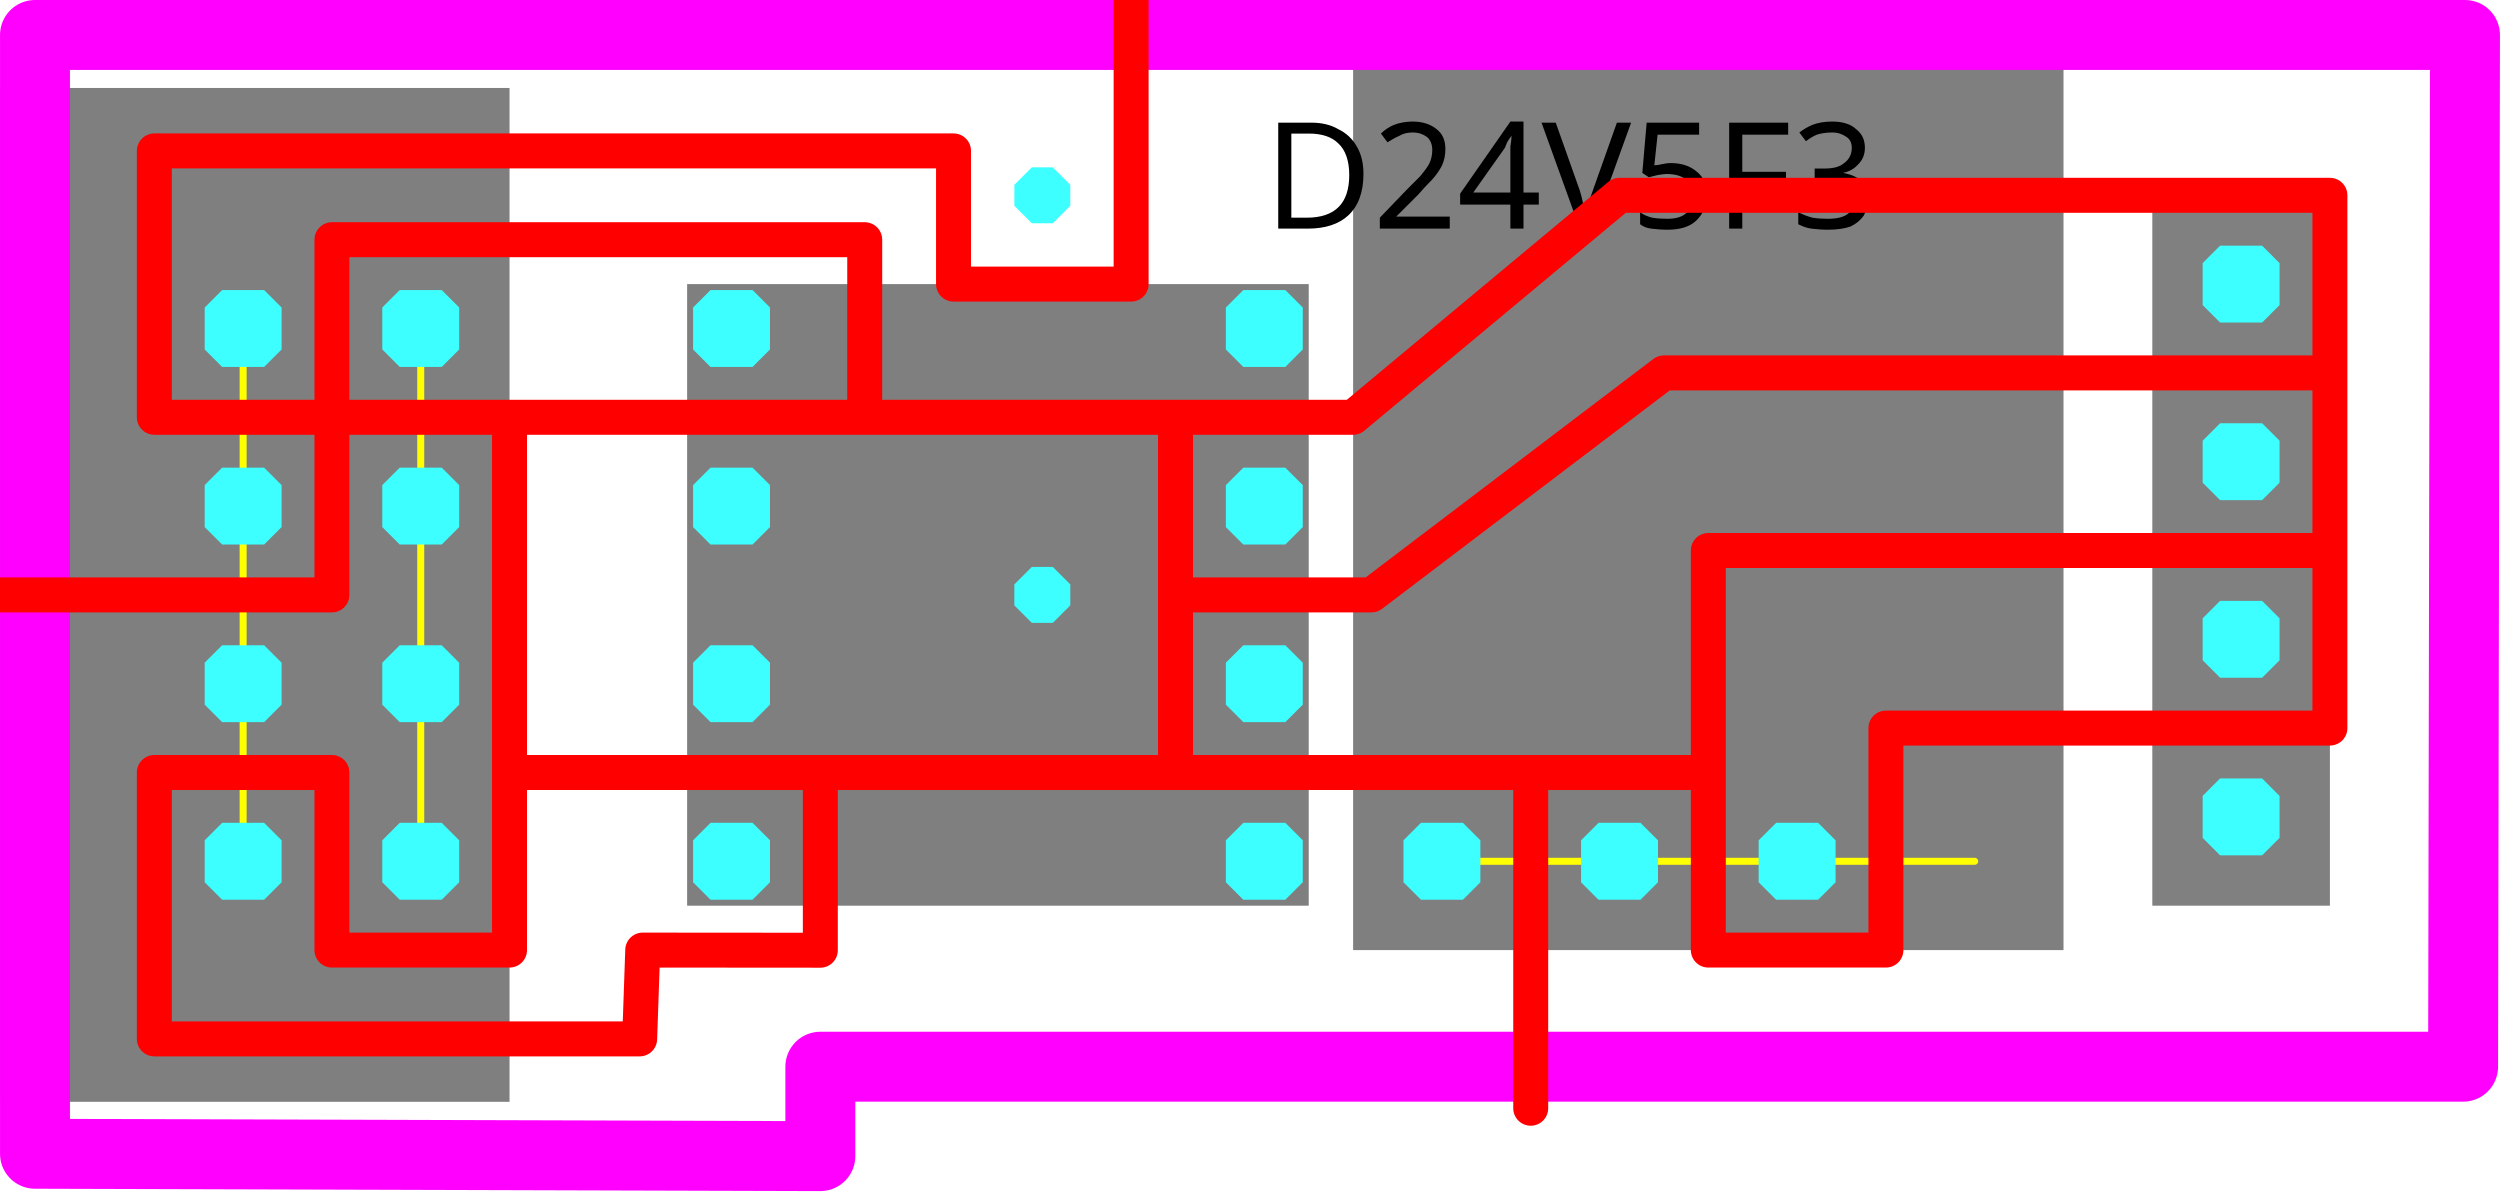
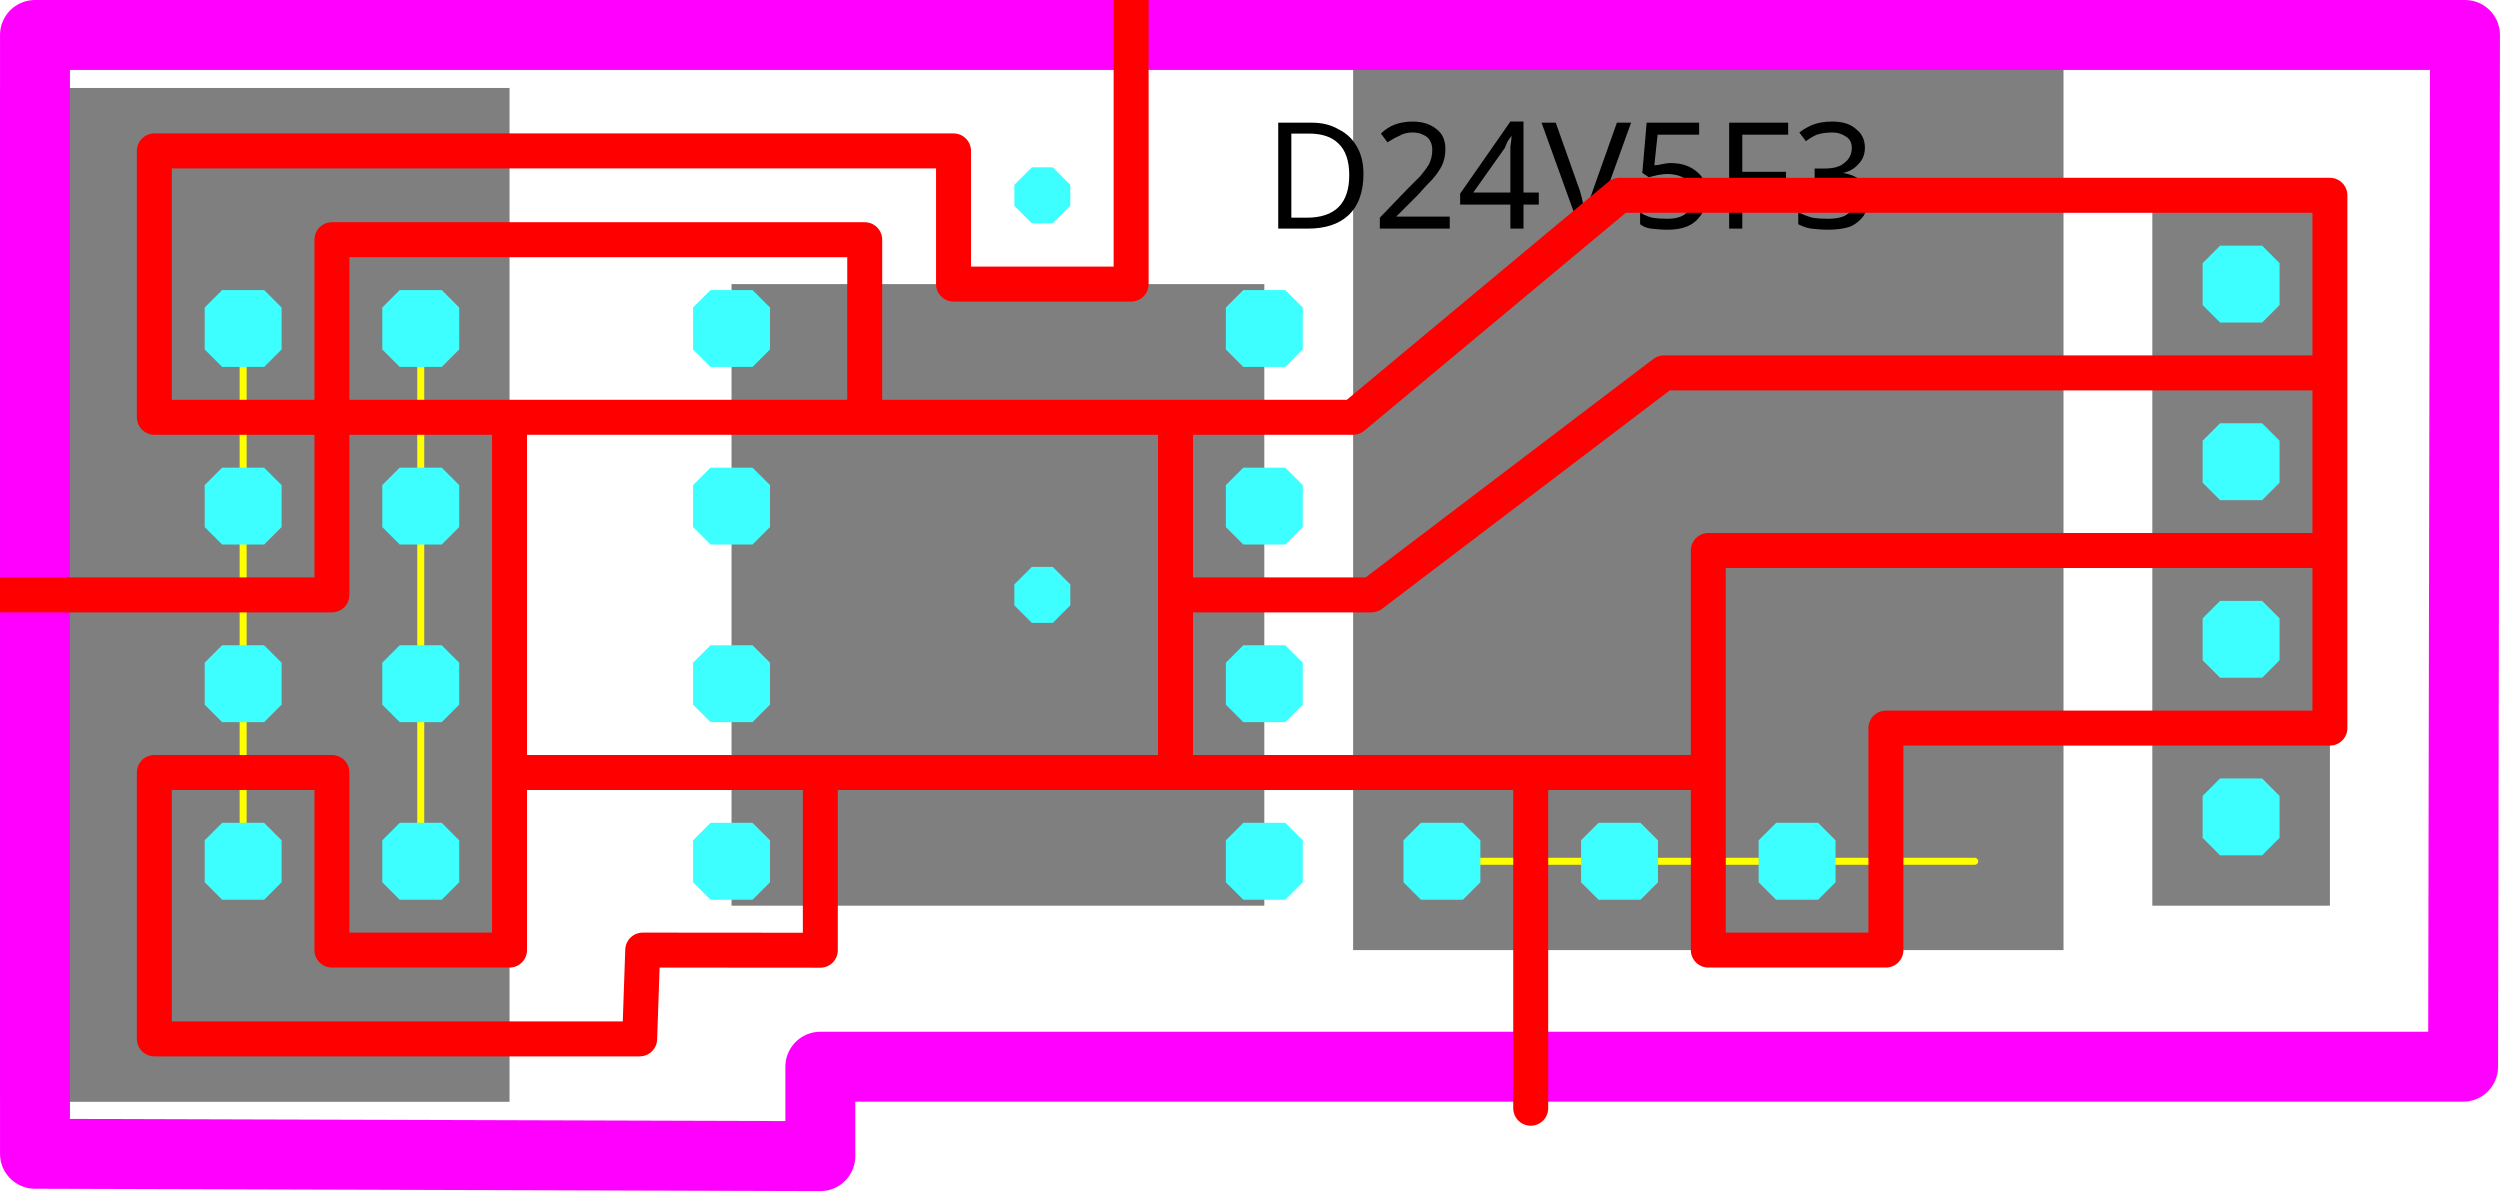
<svg xmlns="http://www.w3.org/2000/svg" width="35.755mm" height="17.034mm" viewBox="0 0 35.755 17.034" version="1.1" id="svg926">
  <defs id="defs920" />
  <g id="layer6" style="display:inline" transform="translate(0.9073373,-14.98686)">
    <rect style="opacity:1;fill:#808080;fill-opacity:1;fill-rule:evenodd;stroke:none;stroke-width:1;stroke-linecap:round;stroke-linejoin:round;stroke-miterlimit:4;stroke-dasharray:none;stroke-dashoffset:0;stroke-opacity:1" id="rect902" width="2.54" height="5.08" x="29.875" y="17.78" />
    <rect style="opacity:1;fill:#808080;fill-opacity:1;fill-rule:evenodd;stroke:none;stroke-width:1;stroke-linecap:round;stroke-linejoin:round;stroke-miterlimit:4;stroke-dasharray:none;stroke-dashoffset:0;stroke-opacity:1" id="rect904" width="2.54" height="5.08" x="29.875" y="22.86" />
-     <rect style="opacity:1;fill:#000000;fill-opacity:0.502;fill-rule:evenodd;stroke:none;stroke-width:1;stroke-linecap:round;stroke-linejoin:round;stroke-miterlimit:4;stroke-dasharray:none;stroke-dashoffset:0;stroke-opacity:1" id="rect906" width="8.89" height="8.89" x="8.92" y="19.05" />
+     <rect style="opacity:1;fill:#000000;fill-opacity:0.502;fill-rule:evenodd;stroke:none;stroke-width:1;stroke-linecap:round;stroke-linejoin:round;stroke-miterlimit:4;stroke-dasharray:none;stroke-dashoffset:0;stroke-opacity:1" id="rect906" width="7.62" height="8.89" x="9.555" y="19.05" />
    <g style="display:inline" transform="translate(5.745007,-72.84498)" id="layer1">
      <rect y="88.72" x="12.7" height="12.7" width="10.16" id="rect817" style="opacity:1;fill:#000000;fill-opacity:0.502;fill-rule:evenodd;stroke:none;stroke-width:0.1;stroke-linecap:round;stroke-linejoin:round;stroke-miterlimit:4;stroke-dasharray:none;stroke-dashoffset:0;stroke-opacity:1" />
      <path id="path831" d="m 13.97,100.15 h 2.54 2.54 2.54" style="opacity:1;fill:none;fill-opacity:0.502;fill-rule:evenodd;stroke:#ffff00;stroke-width:0.1;stroke-linecap:round;stroke-linejoin:round;stroke-miterlimit:4;stroke-dasharray:none;stroke-dashoffset:0;stroke-opacity:1" />
      <text id="text835" y="91.103" x="17.734" style="font-style:normal;font-variant:normal;font-weight:normal;font-stretch:normal;font-size:2.117px;line-height:125%;font-family:Raleway;-inkscape-font-specification:'Raleway, Normal';font-variant-ligatures:normal;font-variant-caps:normal;font-variant-numeric:normal;font-feature-settings:normal;text-align:center;letter-spacing:0px;word-spacing:0px;writing-mode:lr-tb;text-anchor:middle;fill:#000000;fill-opacity:1;stroke:none;stroke-width:0.265px;stroke-linecap:butt;stroke-linejoin:miter;stroke-opacity:1" xml:space="preserve">
        <tspan style="font-style:normal;font-variant:normal;font-weight:normal;font-stretch:normal;font-size:2.117px;font-family:Raleway;-inkscape-font-specification:'Raleway, Normal';font-variant-ligatures:normal;font-variant-caps:normal;font-variant-numeric:normal;font-feature-settings:normal;text-align:center;writing-mode:lr-tb;text-anchor:middle;stroke-width:0.265px" y="91.103" x="17.734" id="tspan833">D24V5F3</tspan>
      </text>
    </g>
    <g transform="translate(-13.20999,34.505)" style="display:inline;opacity:1" id="layer6-2">
      <g id="g832">
        <rect y="-5.16" x="-18.26" height="24.75" width="14.5" id="rect934" style="opacity:1;fill:#000000;fill-opacity:0.502;fill-rule:evenodd;stroke:none;stroke-width:1;stroke-linecap:round;stroke-linejoin:round;stroke-miterlimit:4;stroke-dasharray:none;stroke-dashoffset:0;stroke-opacity:1" transform="matrix(0,1,1,0,0,0)" />
        <text xml:space="preserve" style="font-style:normal;font-variant:normal;font-weight:normal;font-stretch:normal;font-size:4.233px;line-height:125%;font-family:Raleway;-inkscape-font-specification:'Raleway, Normal';font-variant-ligatures:normal;font-variant-caps:normal;font-variant-numeric:normal;font-feature-settings:normal;text-align:center;letter-spacing:0px;word-spacing:0px;writing-mode:lr-tb;text-anchor:middle;fill:#000000;fill-opacity:1;stroke:none;stroke-width:0.265px;stroke-linecap:butt;stroke-linejoin:miter;stroke-opacity:1" x="10.863" y="-1.306" id="text892" transform="rotate(-90)">
          <tspan id="tspan890" x="10.863" y="-1.306" style="font-style:normal;font-variant:normal;font-weight:normal;font-stretch:normal;font-size:4.233px;font-family:Raleway;-inkscape-font-specification:'Raleway, Normal';font-variant-ligatures:normal;font-variant-caps:normal;font-variant-numeric:normal;font-feature-settings:normal;text-align:center;writing-mode:lr-tb;text-anchor:middle;stroke-width:0.265px">ESP-01</tspan>
        </text>
        <path style="opacity:1;fill:none;fill-opacity:0.502;fill-rule:evenodd;stroke:#ffff00;stroke-width:0.1;stroke-linecap:round;stroke-linejoin:round;stroke-miterlimit:4;stroke-dasharray:none;stroke-dashoffset:0;stroke-opacity:1" d="m 18.32,-14.82 v 2.54 2.54 2.54" id="path822" />
        <path id="path824" d="m 15.78,-14.82 v 2.54 2.54 2.54" style="opacity:1;fill:none;fill-opacity:0.502;fill-rule:evenodd;stroke:#ffff00;stroke-width:0.1;stroke-linecap:round;stroke-linejoin:round;stroke-miterlimit:4;stroke-dasharray:none;stroke-dashoffset:0;stroke-opacity:1" />
        <rect transform="matrix(0,1,1,0,0,0)" style="opacity:1;fill:#000000;fill-opacity:0.502;fill-rule:evenodd;stroke:none;stroke-width:1;stroke-linecap:round;stroke-linejoin:round;stroke-miterlimit:4;stroke-dasharray:none;stroke-dashoffset:0;stroke-opacity:1" id="rect822" width="14.5" height="6" x="-18.26" y="-5.16" />
      </g>
    </g>
  </g>
  <g id="layer3" style="display:inline" transform="translate(0.9073373,-14.98686)">
    <path style="opacity:1;fill:none;fill-opacity:1;fill-rule:evenodd;stroke:#ff00ff;stroke-width:1;stroke-linecap:round;stroke-linejoin:round;stroke-miterlimit:4;stroke-dasharray:none;stroke-dashoffset:0;stroke-opacity:1" d="M -0.407,15.487 H 34.347 l -0.027,14.756 H 10.825 v 1.279 l -11.232,-0.034 z" id="rect962" />
  </g>
  <g id="layer7" style="display:inline" transform="translate(0.9073373,-14.98686)">
    <path id="path875" style="opacity:1;fill:none;fill-opacity:0.502;fill-rule:evenodd;stroke:#ff0000;stroke-width:0.5;stroke-linecap:round;stroke-linejoin:round;stroke-miterlimit:4;stroke-dasharray:none;stroke-dashoffset:0;stroke-opacity:1" d="m 20.985,26.035 v 4.802 m -9.525,-9.882 h 4.445 m -5.08,5.08 h 5.08 m -9.525,2e-6 V 20.955 H 3.84 l 1e-7,-2.54 7.62,-2e-6 v 2.54 l -5.08,2e-6 m -2.54,5.08 h -2.54 l 1e-7,3.81 h 6.941 l 0.044,-1.27 2.54,0.002 v -2.542 l -4.445,2e-6 v 2.54 H 3.84 Z m -4.749,-2.54 4.749,2e-6 1e-7,-2.54 H 1.3 l -7e-7,-3.81 11.43,-3e-6 2e-6,1.905 h 2.54 v -4.167 m 0.635,6.072 h 2.54 l 3.81,-3.175 10.16,-1e-6 v 2.54 l -9.525,10e-7 -4.182,3.175 -2.803,-1e-6 -10e-7,-2.54 m 0,2.54 v 2.54 l 7.62,-1e-6 -2e-6,-3.175 8.89,-1e-6 v -2.54 m 3e-6,2.54 2e-6,2.54 h -6.35 v 3.175 l -2.54,0 v -2.54" />
  </g>
  <g id="layer4" style="display:inline" transform="translate(0.9073373,-14.98686)">
    <g id="g940" transform="matrix(1,0,0,-1,3.405002,44.69501)" />
    <g id="g955" transform="matrix(1,0,0,-1,-17.78,34.80501)">
      <path style="opacity:1;fill:none;fill-opacity:0.434;fill-rule:evenodd;stroke:#3effff;stroke-width:0.5;stroke-linecap:round;stroke-linejoin:bevel;stroke-miterlimit:4;stroke-dasharray:none;stroke-dashoffset:0;stroke-opacity:1" d="m 20.35,7.5 v 0.3 h 0.3 v -0.6 h -0.6 v 0.6 h 0.3" id="path936" />
      <path id="path911" d="m 22.89,7.5 v 0.3 h 0.3 v -0.6 h -0.6 v 0.6 h 0.3" style="opacity:1;fill:none;fill-opacity:0.434;fill-rule:evenodd;stroke:#3effff;stroke-width:0.5;stroke-linecap:round;stroke-linejoin:bevel;stroke-miterlimit:4;stroke-dasharray:none;stroke-dashoffset:0;stroke-opacity:1" />
      <path id="path913" d="m 20.35,10.04 v 0.3 h 0.3 V 9.74 h -0.6 v 0.6 h 0.3" style="opacity:1;fill:none;fill-opacity:0.434;fill-rule:evenodd;stroke:#3effff;stroke-width:0.5;stroke-linecap:round;stroke-linejoin:bevel;stroke-miterlimit:4;stroke-dasharray:none;stroke-dashoffset:0;stroke-opacity:1" />
      <path style="opacity:1;fill:none;fill-opacity:0.434;fill-rule:evenodd;stroke:#3effff;stroke-width:0.5;stroke-linecap:round;stroke-linejoin:bevel;stroke-miterlimit:4;stroke-dasharray:none;stroke-dashoffset:0;stroke-opacity:1" d="m 22.89,10.04 v 0.3 h 0.3 V 9.74 h -0.6 v 0.6 h 0.3" id="path915" />
      <path id="path917" d="m 20.35,12.58 v 0.3 h 0.3 v -0.6 h -0.6 v 0.6 h 0.3" style="opacity:1;fill:none;fill-opacity:0.434;fill-rule:evenodd;stroke:#3effff;stroke-width:0.5;stroke-linecap:round;stroke-linejoin:bevel;stroke-miterlimit:4;stroke-dasharray:none;stroke-dashoffset:0;stroke-opacity:1" />
      <path style="opacity:1;fill:none;fill-opacity:0.434;fill-rule:evenodd;stroke:#3effff;stroke-width:0.5;stroke-linecap:round;stroke-linejoin:bevel;stroke-miterlimit:4;stroke-dasharray:none;stroke-dashoffset:0;stroke-opacity:1" d="m 22.89,12.58 v 0.3 h 0.3 v -0.6 h -0.6 v 0.6 h 0.3" id="path919" />
      <path style="opacity:1;fill:none;fill-opacity:0.434;fill-rule:evenodd;stroke:#3effff;stroke-width:0.5;stroke-linecap:round;stroke-linejoin:bevel;stroke-miterlimit:4;stroke-dasharray:none;stroke-dashoffset:0;stroke-opacity:1" d="m 20.35,15.12 v 0.3 h 0.3 v -0.6 h -0.6 v 0.6 h 0.3" id="path921" />
      <path id="path923" d="m 22.89,15.12 v 0.3 h 0.3 v -0.6 h -0.6 v 0.6 h 0.3" style="opacity:1;fill:none;fill-opacity:0.434;fill-rule:evenodd;stroke:#3effff;stroke-width:0.5;stroke-linecap:round;stroke-linejoin:bevel;stroke-miterlimit:4;stroke-dasharray:none;stroke-dashoffset:0;stroke-opacity:1" />
    </g>
    <g transform="matrix(0,1,1,0,7.014998,-12.09499)" id="g996">
      <path style="opacity:1;fill:none;fill-opacity:0.434;fill-rule:evenodd;stroke:#3effff;stroke-width:0.5;stroke-linecap:round;stroke-linejoin:bevel;stroke-miterlimit:4;stroke-dasharray:none;stroke-dashoffset:0;stroke-opacity:1" d="m 39.4,12.7 v 0.3 h 0.3 v -0.6 h -0.6 v 0.6 h 0.3" id="path990" />
      <path id="path992" d="m 39.4,15.24 v 0.3 h 0.3 v -0.6 h -0.6 v 0.6 h 0.3" style="opacity:1;fill:none;fill-opacity:0.434;fill-rule:evenodd;stroke:#3effff;stroke-width:0.5;stroke-linecap:round;stroke-linejoin:bevel;stroke-miterlimit:4;stroke-dasharray:none;stroke-dashoffset:0;stroke-opacity:1" />
      <path id="path994" d="m 39.4,17.78 v 0.3 h 0.3 v -0.6 h -0.6 v 0.6 h 0.3" style="opacity:1;fill:none;fill-opacity:0.434;fill-rule:evenodd;stroke:#3effff;stroke-width:0.5;stroke-linecap:round;stroke-linejoin:bevel;stroke-miterlimit:4;stroke-dasharray:none;stroke-dashoffset:0;stroke-opacity:1" />
    </g>
    <g transform="rotate(180,35.2725,17.78001)" id="g1019">
      <path style="opacity:1;fill:none;fill-opacity:0.434;fill-rule:evenodd;stroke:#3effff;stroke-width:0.5;stroke-linecap:round;stroke-linejoin:bevel;stroke-miterlimit:4;stroke-dasharray:none;stroke-dashoffset:0;stroke-opacity:1" d="m 39.4,13.97 v 0.3 h 0.3 v -0.6 h -0.6 v 0.6 h 0.3" id="path1015" />
      <path id="path1017" d="m 39.4,16.51 v 0.3 h 0.3 v -0.6 h -0.6 v 0.6 h 0.3" style="opacity:1;fill:none;fill-opacity:0.434;fill-rule:evenodd;stroke:#3effff;stroke-width:0.5;stroke-linecap:round;stroke-linejoin:bevel;stroke-miterlimit:4;stroke-dasharray:none;stroke-dashoffset:0;stroke-opacity:1" />
    </g>
    <g id="g1031" transform="rotate(180,35.2725,20.32001)">
      <path id="path1027" d="m 39.4,13.97 v 0.3 h 0.3 v -0.6 h -0.6 v 0.6 h 0.3" style="opacity:1;fill:none;fill-opacity:0.434;fill-rule:evenodd;stroke:#3effff;stroke-width:0.5;stroke-linecap:round;stroke-linejoin:bevel;stroke-miterlimit:4;stroke-dasharray:none;stroke-dashoffset:0;stroke-opacity:1" />
      <path style="opacity:1;fill:none;fill-opacity:0.434;fill-rule:evenodd;stroke:#3effff;stroke-width:0.5;stroke-linecap:round;stroke-linejoin:bevel;stroke-miterlimit:4;stroke-dasharray:none;stroke-dashoffset:0;stroke-opacity:1" d="m 39.4,16.51 v 0.3 h 0.3 v -0.6 h -0.6 v 0.6 h 0.3" id="path1029" />
    </g>
    <g id="g879" transform="rotate(-180,25.7475,18.09751)">
      <path style="opacity:1;fill:none;fill-opacity:0.434;fill-rule:evenodd;stroke:#3effff;stroke-width:0.5;stroke-linecap:round;stroke-linejoin:bevel;stroke-miterlimit:4;stroke-dasharray:none;stroke-dashoffset:0;stroke-opacity:1" d="m 41.94,8.89 v -0.3 h 0.3 v 0.6 h -0.6 v -0.6 h 0.3" id="path945" />
      <path id="path957" d="m 34.32,16.51 v -0.3 h 0.3 v 0.6 h -0.6 v -0.6 h 0.3" style="opacity:1;fill:none;fill-opacity:0.434;fill-rule:evenodd;stroke:#3effff;stroke-width:0.5;stroke-linecap:round;stroke-linejoin:bevel;stroke-miterlimit:4;stroke-dasharray:none;stroke-dashoffset:0;stroke-opacity:1" />
      <path id="path961" d="m 34.32,11.43 v -0.3 h 0.3 v 0.6 h -0.6 v -0.6 h 0.3" style="opacity:1;fill:none;fill-opacity:0.434;fill-rule:evenodd;stroke:#3effff;stroke-width:0.5;stroke-linecap:round;stroke-linejoin:bevel;stroke-miterlimit:4;stroke-dasharray:none;stroke-dashoffset:0;stroke-opacity:1" />
      <path style="opacity:1;fill:none;fill-opacity:0.434;fill-rule:evenodd;stroke:#3effff;stroke-width:0.5;stroke-linecap:round;stroke-linejoin:bevel;stroke-miterlimit:4;stroke-dasharray:none;stroke-dashoffset:0;stroke-opacity:1" d="m 34.32,8.89 v -0.3 h 0.3 v 0.6 h -0.6 v -0.6 h 0.3" id="path963" />
      <path style="opacity:1;fill:none;fill-opacity:0.434;fill-rule:evenodd;stroke:#3effff;stroke-width:0.5;stroke-linecap:round;stroke-linejoin:bevel;stroke-miterlimit:4;stroke-dasharray:none;stroke-dashoffset:0;stroke-opacity:1" d="m 41.94,16.51 v -0.3 h 0.3 v 0.6 h -0.6 v -0.6 h 0.3" id="path865" />
      <path id="path867" d="m 41.94,13.97 v -0.3 h 0.3 v 0.6 h -0.6 v -0.6 h 0.3" style="opacity:1;fill:none;fill-opacity:0.434;fill-rule:evenodd;stroke:#3effff;stroke-width:0.5;stroke-linecap:round;stroke-linejoin:bevel;stroke-miterlimit:4;stroke-dasharray:none;stroke-dashoffset:0;stroke-opacity:1" />
      <path style="opacity:1;fill:none;fill-opacity:0.434;fill-rule:evenodd;stroke:#3effff;stroke-width:0.5;stroke-linecap:round;stroke-linejoin:bevel;stroke-miterlimit:4;stroke-dasharray:none;stroke-dashoffset:0;stroke-opacity:1" d="m 41.94,11.43 v -0.3 h 0.3 v 0.6 h -0.6 v -0.6 h 0.3" id="path869" />
      <path style="opacity:1;fill:none;fill-opacity:0.434;fill-rule:evenodd;stroke:#3effff;stroke-width:0.5;stroke-linecap:round;stroke-linejoin:bevel;stroke-miterlimit:4;stroke-dasharray:none;stroke-dashoffset:0;stroke-opacity:1" d="m 34.32,13.97 v -0.3 h 0.3 v 0.6 h -0.6 v -0.6 h 0.3" id="path862" />
    </g>
    <g id="g930" transform="rotate(180,39.5675,16.9775)">
      <path id="path926" d="m 65.135,10.46 v 0.15 h 0.15 v -0.3 h -0.3 v 0.3 h 0.15" style="opacity:1;fill:none;fill-opacity:0.434;fill-rule:evenodd;stroke:#3effff;stroke-width:0.5;stroke-linecap:round;stroke-linejoin:bevel;stroke-miterlimit:4;stroke-dasharray:none;stroke-dashoffset:0;stroke-opacity:1" />
      <path style="opacity:1;fill:none;fill-opacity:0.434;fill-rule:evenodd;stroke:#3effff;stroke-width:0.5;stroke-linecap:round;stroke-linejoin:bevel;stroke-miterlimit:4;stroke-dasharray:none;stroke-dashoffset:0;stroke-opacity:1" d="m 65.135,16.175 v 0.15 h 0.15 v -0.3 h -0.3 v 0.3 h 0.15" id="path928" />
    </g>
  </g>
</svg>
